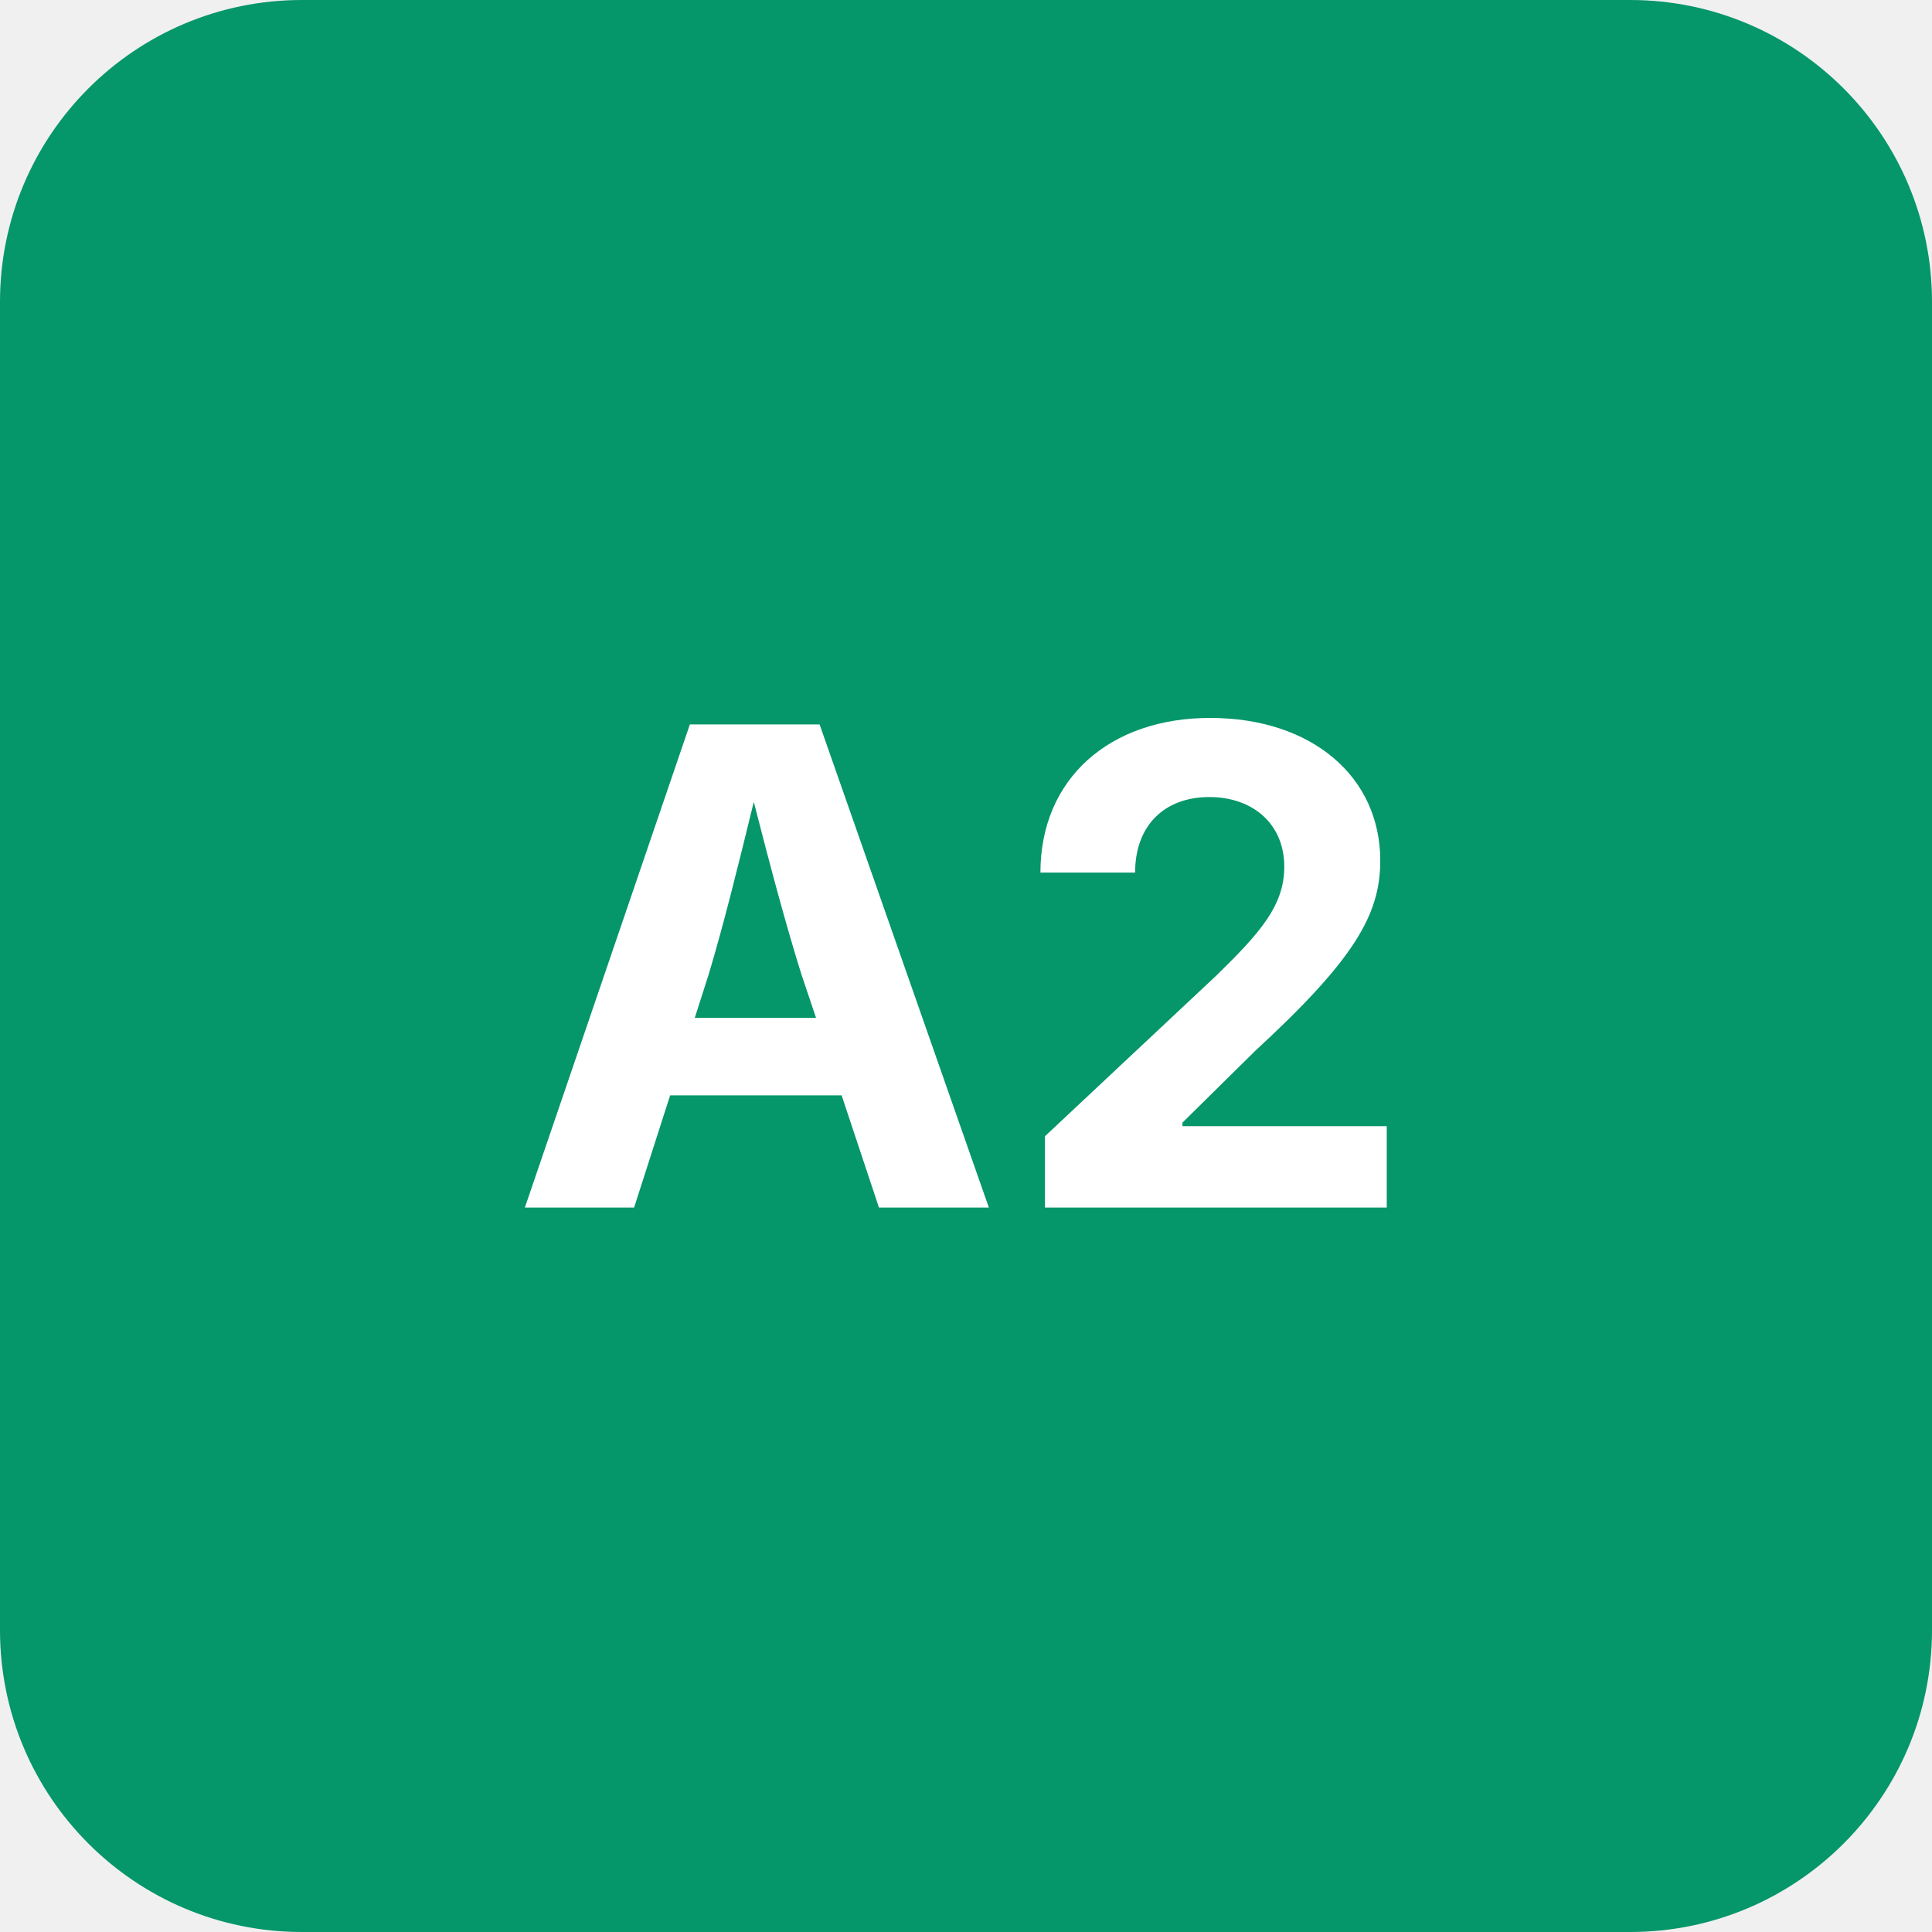
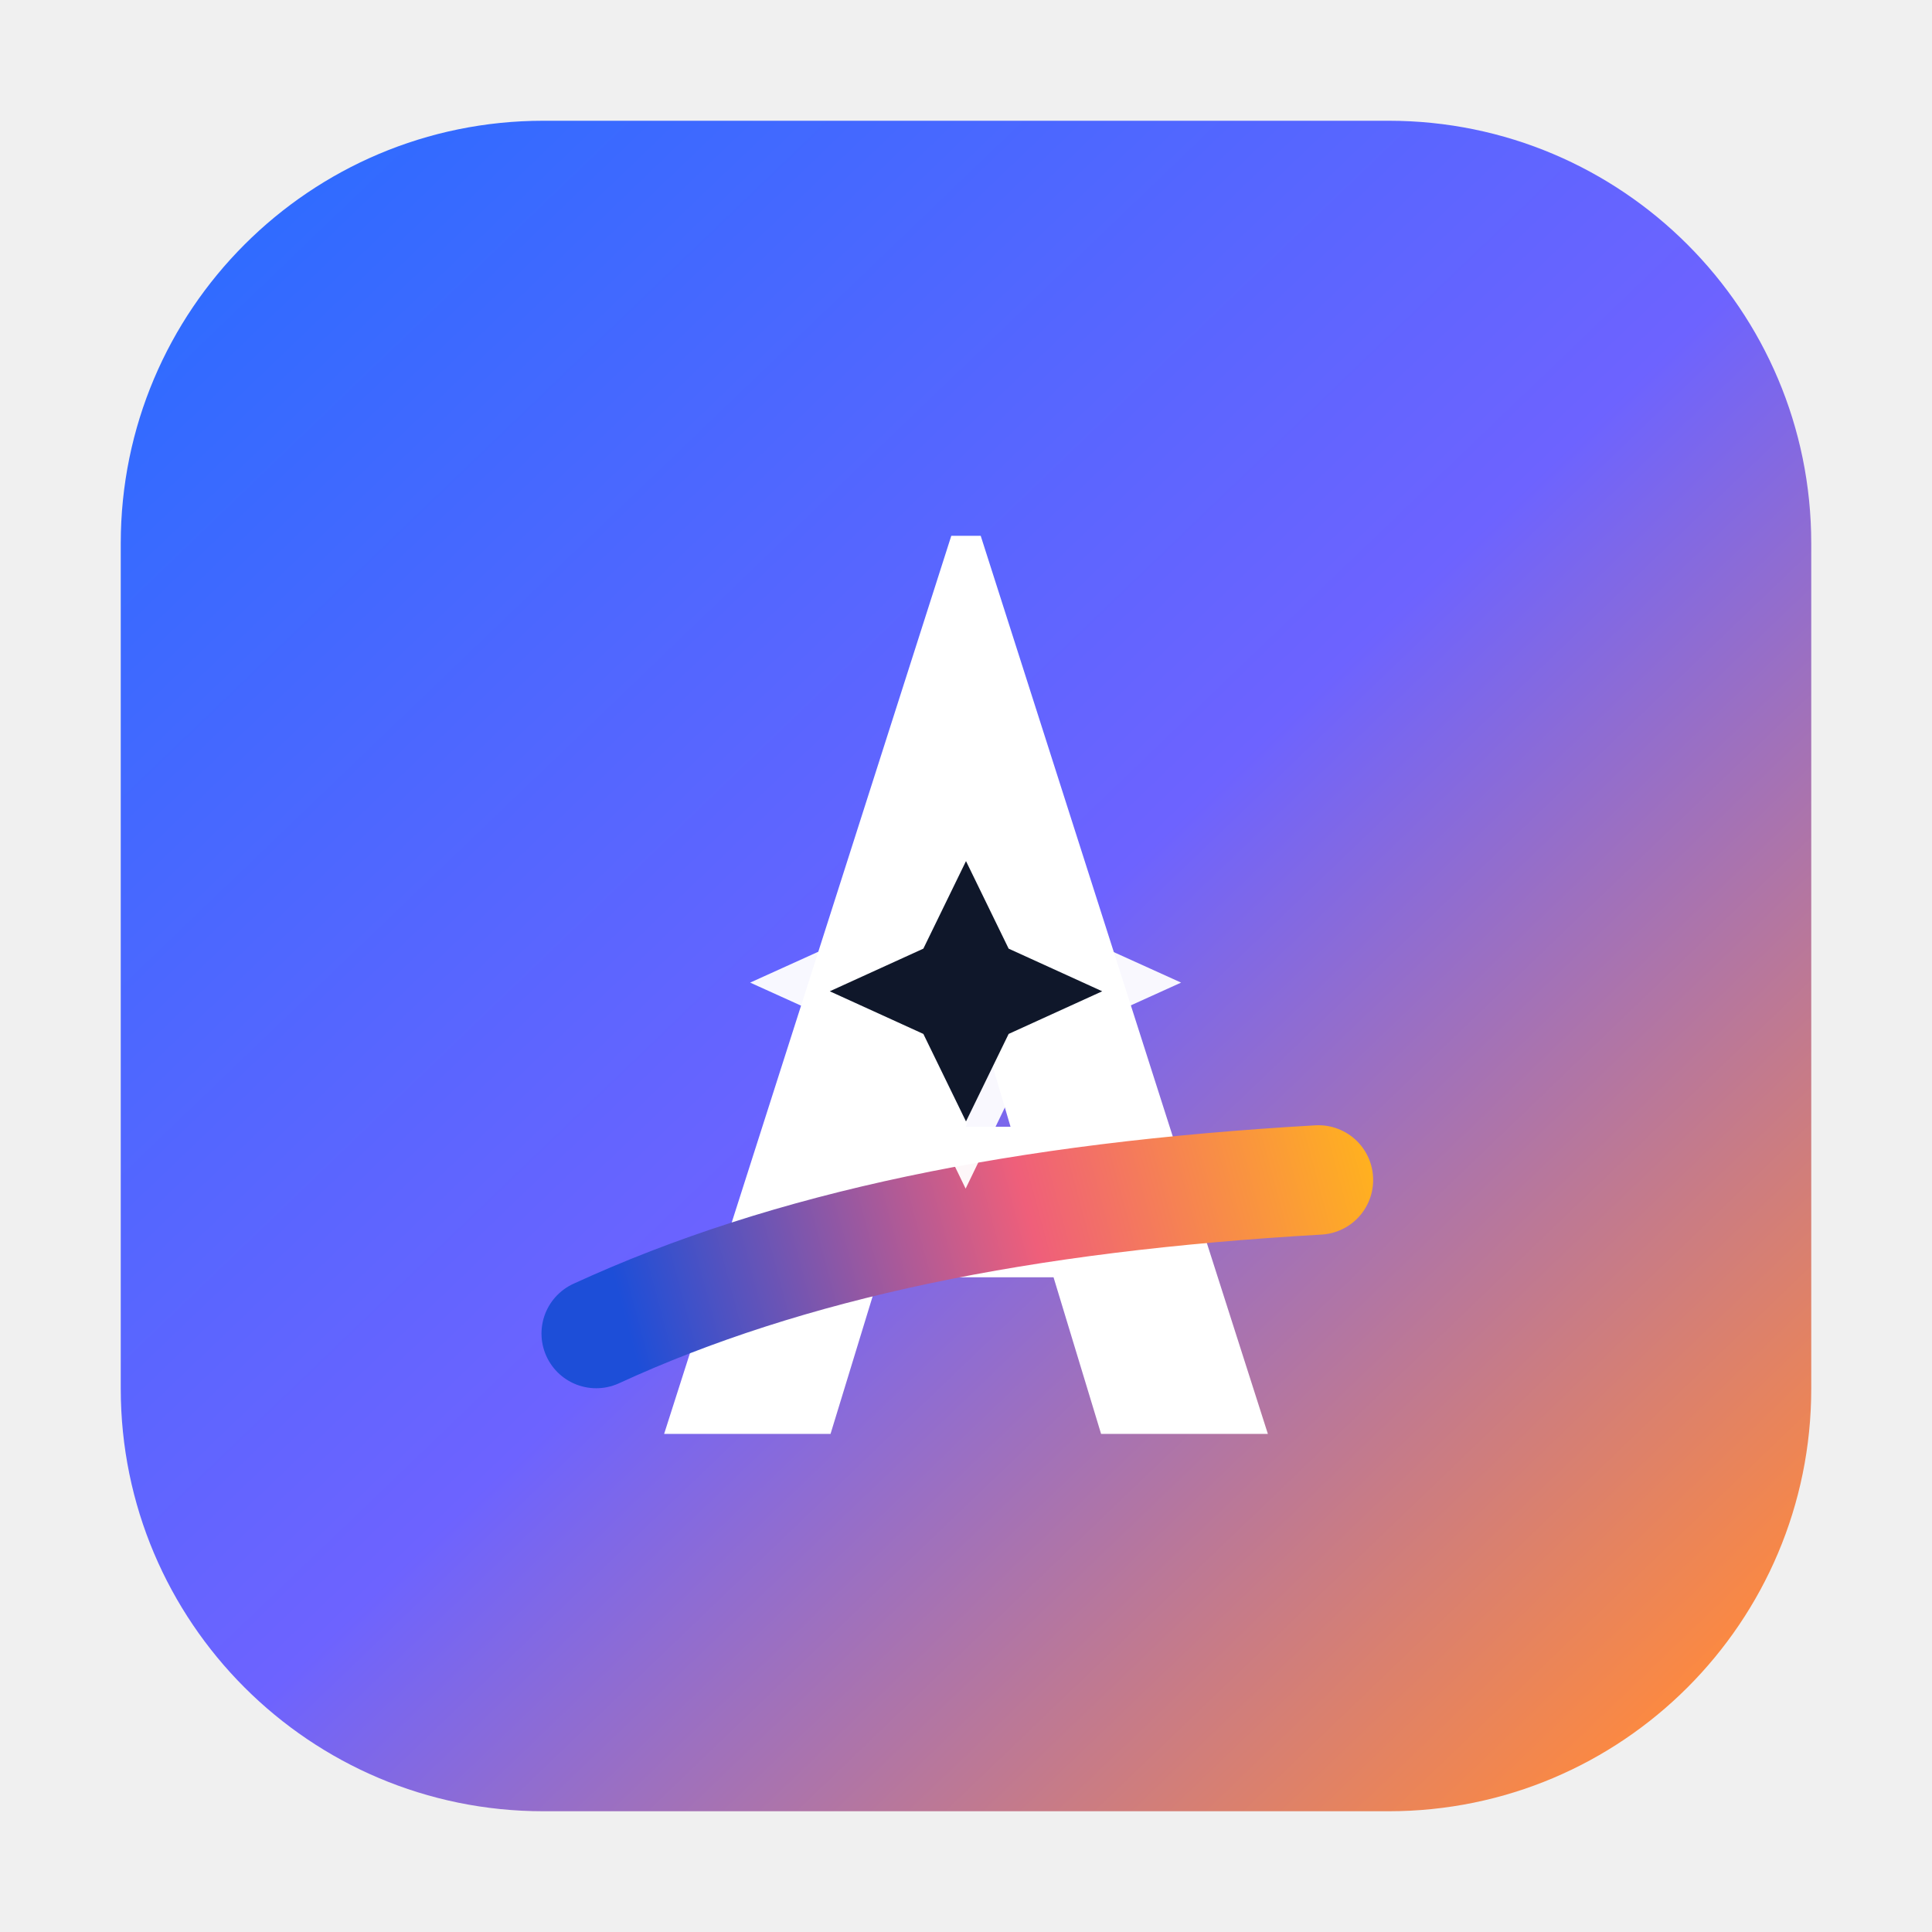
- <svg xmlns="http://www.w3.org/2000/svg" viewBox="0 0 512 512" width="512" height="512">
-   <rect x="0" y="0" width="512" height="512" rx="80" ry="80" fill="#059669" />
-   <text x="256" y="256" text-anchor="middle" dominant-baseline="central" font-family="system-ui, -apple-system, 'Segoe UI', sans-serif" font-size="176" font-weight="bold" fill="#ffffff">A2</text>
+ <svg xmlns="http://www.w3.org/2000/svg" viewBox="0 0 512 512" fill="none">
+   <defs>
+     <linearGradient id="bg" x1="64" y1="56" x2="448" y2="456" gradientUnits="userSpaceOnUse">
+       <stop offset="0%" stop-color="#2f6bff" />
+       <stop offset="52%" stop-color="#6d63ff" />
+       <stop offset="100%" stop-color="#ff8a3d" />
+     </linearGradient>
+     <linearGradient id="brush" x1="162" y1="336" x2="356" y2="284" gradientUnits="userSpaceOnUse">
+       <stop offset="0%" stop-color="#1d4ed8" />
+       <stop offset="55%" stop-color="#ef5f7a" />
+       <stop offset="100%" stop-color="#ffb020" />
+     </linearGradient>
+   </defs>
+   <rect x="32" y="32" width="448" height="448" rx="112" fill="url(#bg)" />
+   <path d="M176 380L252.1 142h7.8L336 380h-44.2l-12.6-41.5h-46.4L220.1 380H176Zm80-81.4h11.8l-5.9-20-.3-3.8-.2 3.8-5.4 20Z" fill="#fff" />
+   <path d="M158 353.4c51.1-23.5 112.8-36.2 191.4-40.7" stroke="url(#brush)" stroke-width="29" stroke-linecap="round" />
+   <path d="M255.9 205.8l17.8 36.8 39.3 17.8-39.3 17.8-17.8 36.8-17.8-36.8-39.3-17.8 39.3-17.8 17.8-36.8Z" fill="#fff" opacity="0.95" />
+   <path d="M256 228.2l11.3 23.2 24.8 11.3-24.8 11.3L256 297.2l-11.3-23.2-24.8-11.3 24.8-11.3L256 228.2Z" fill="#0f172a" />
</svg>
